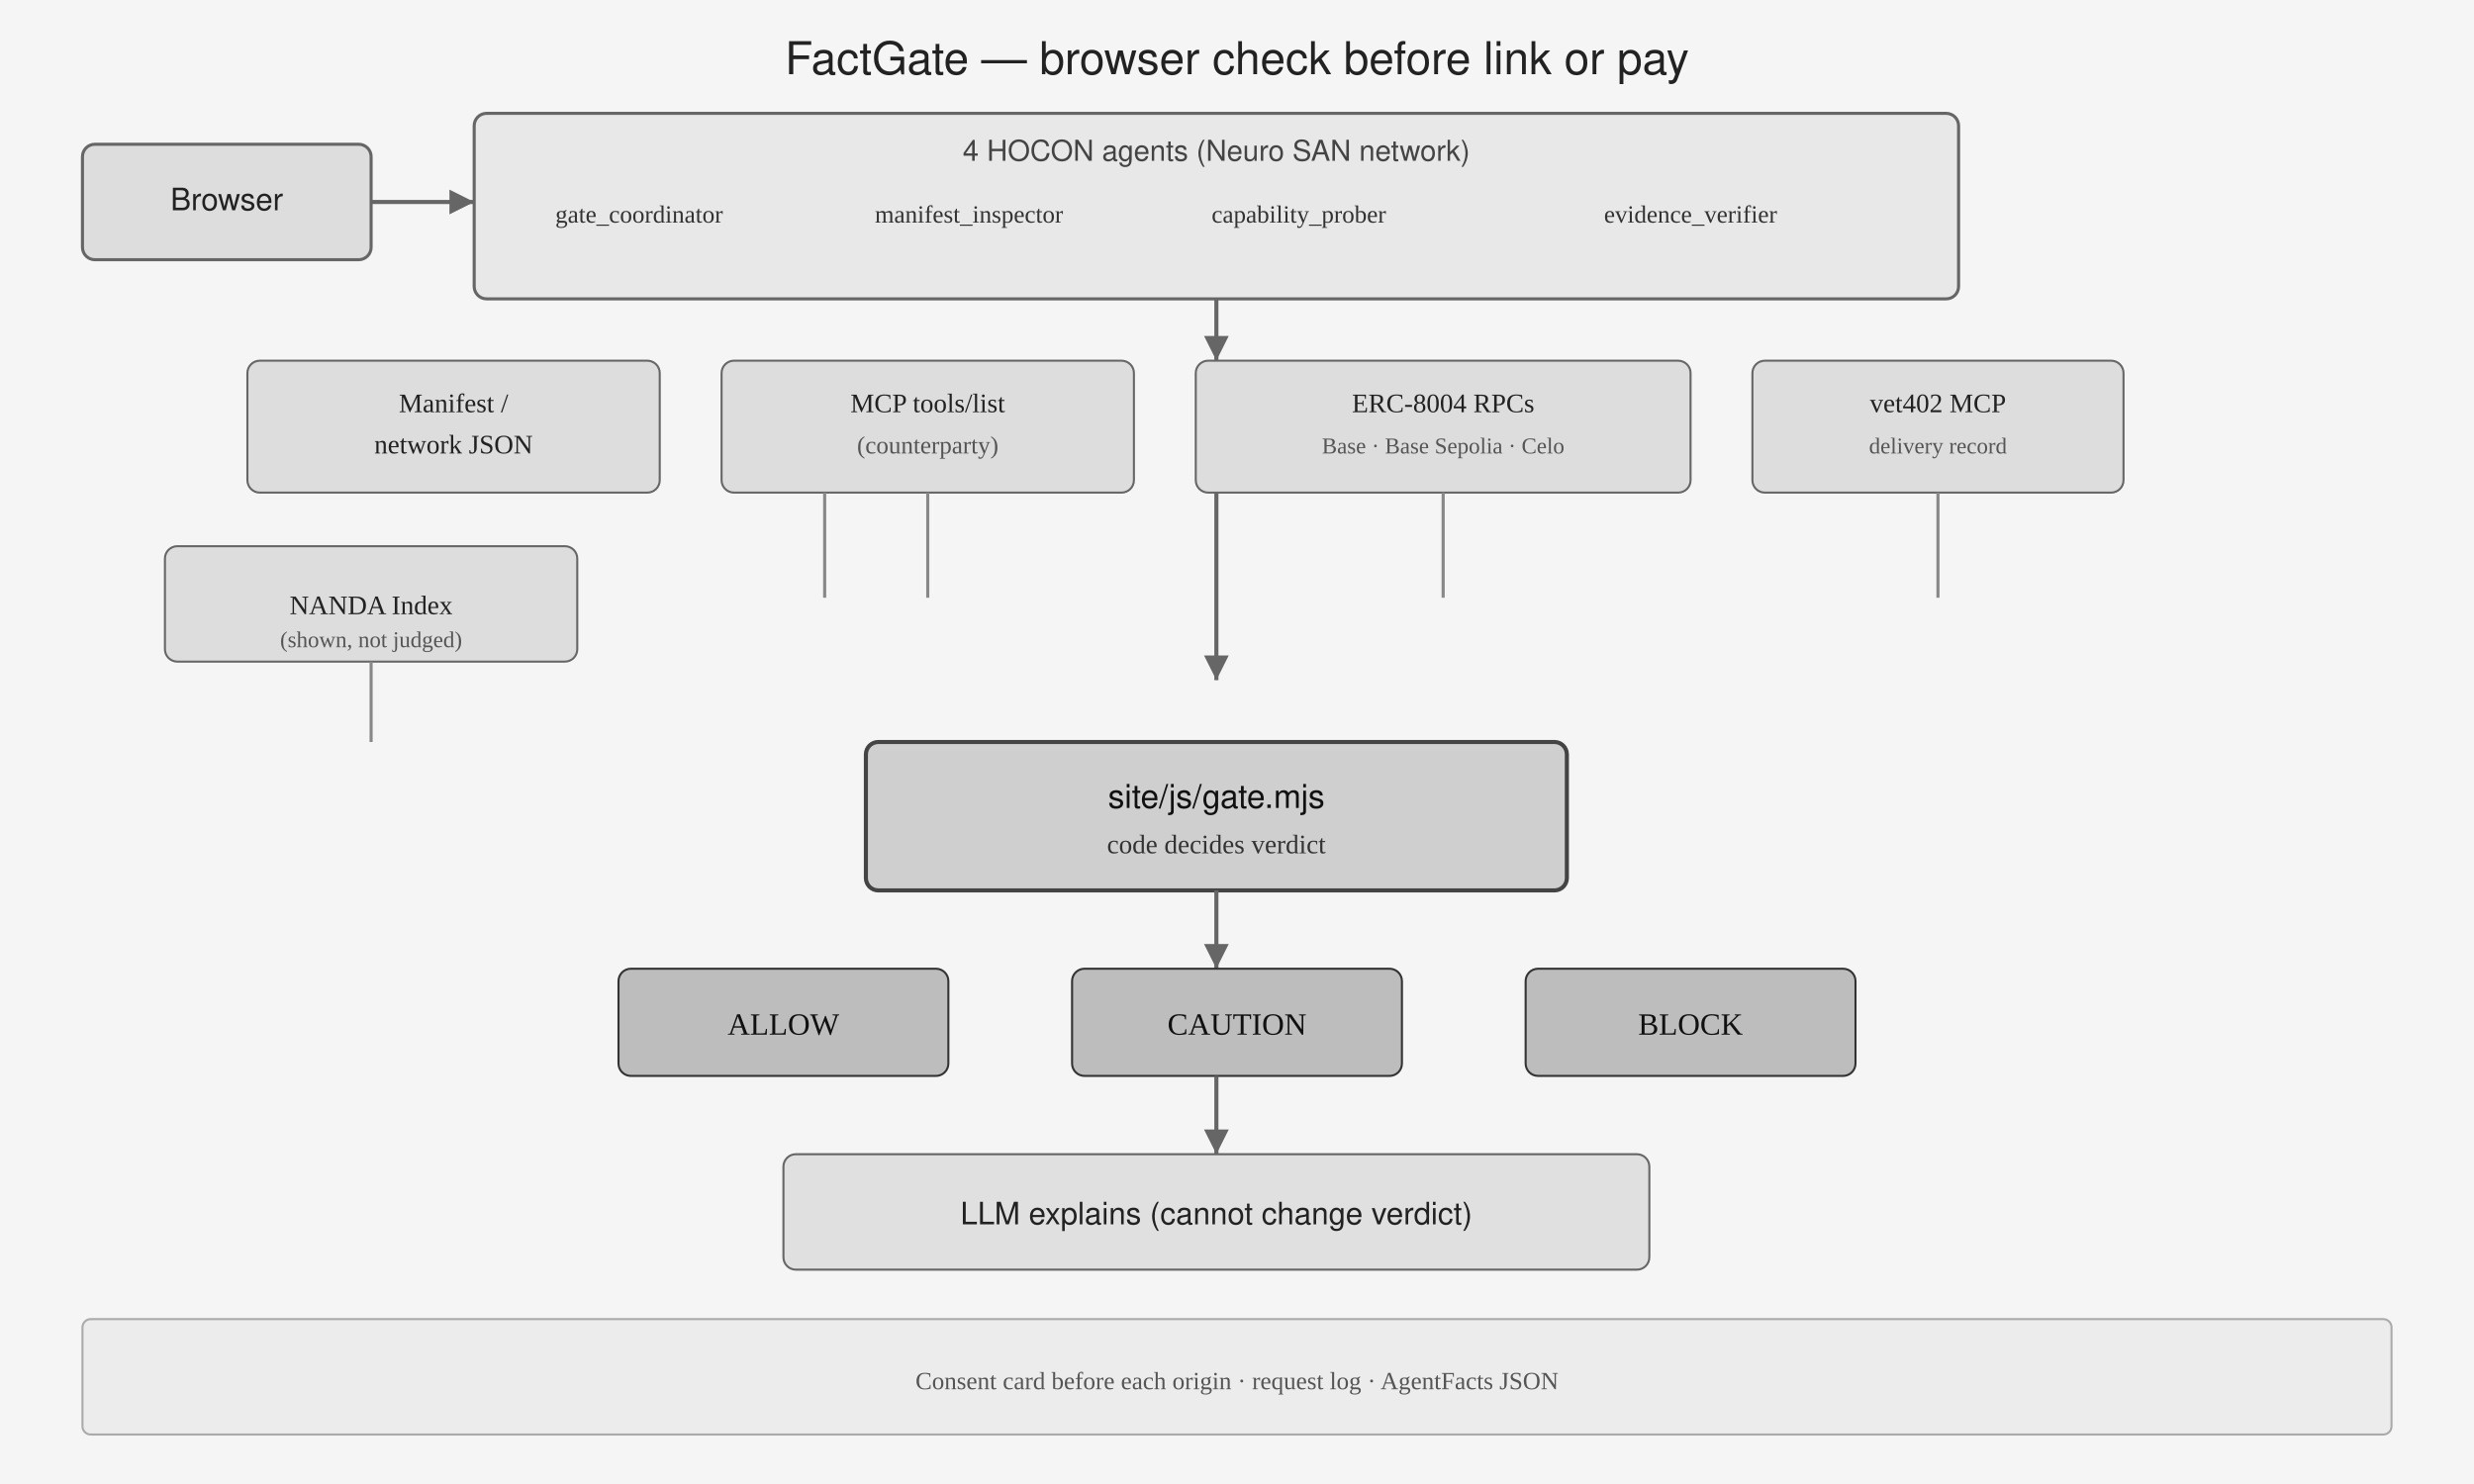
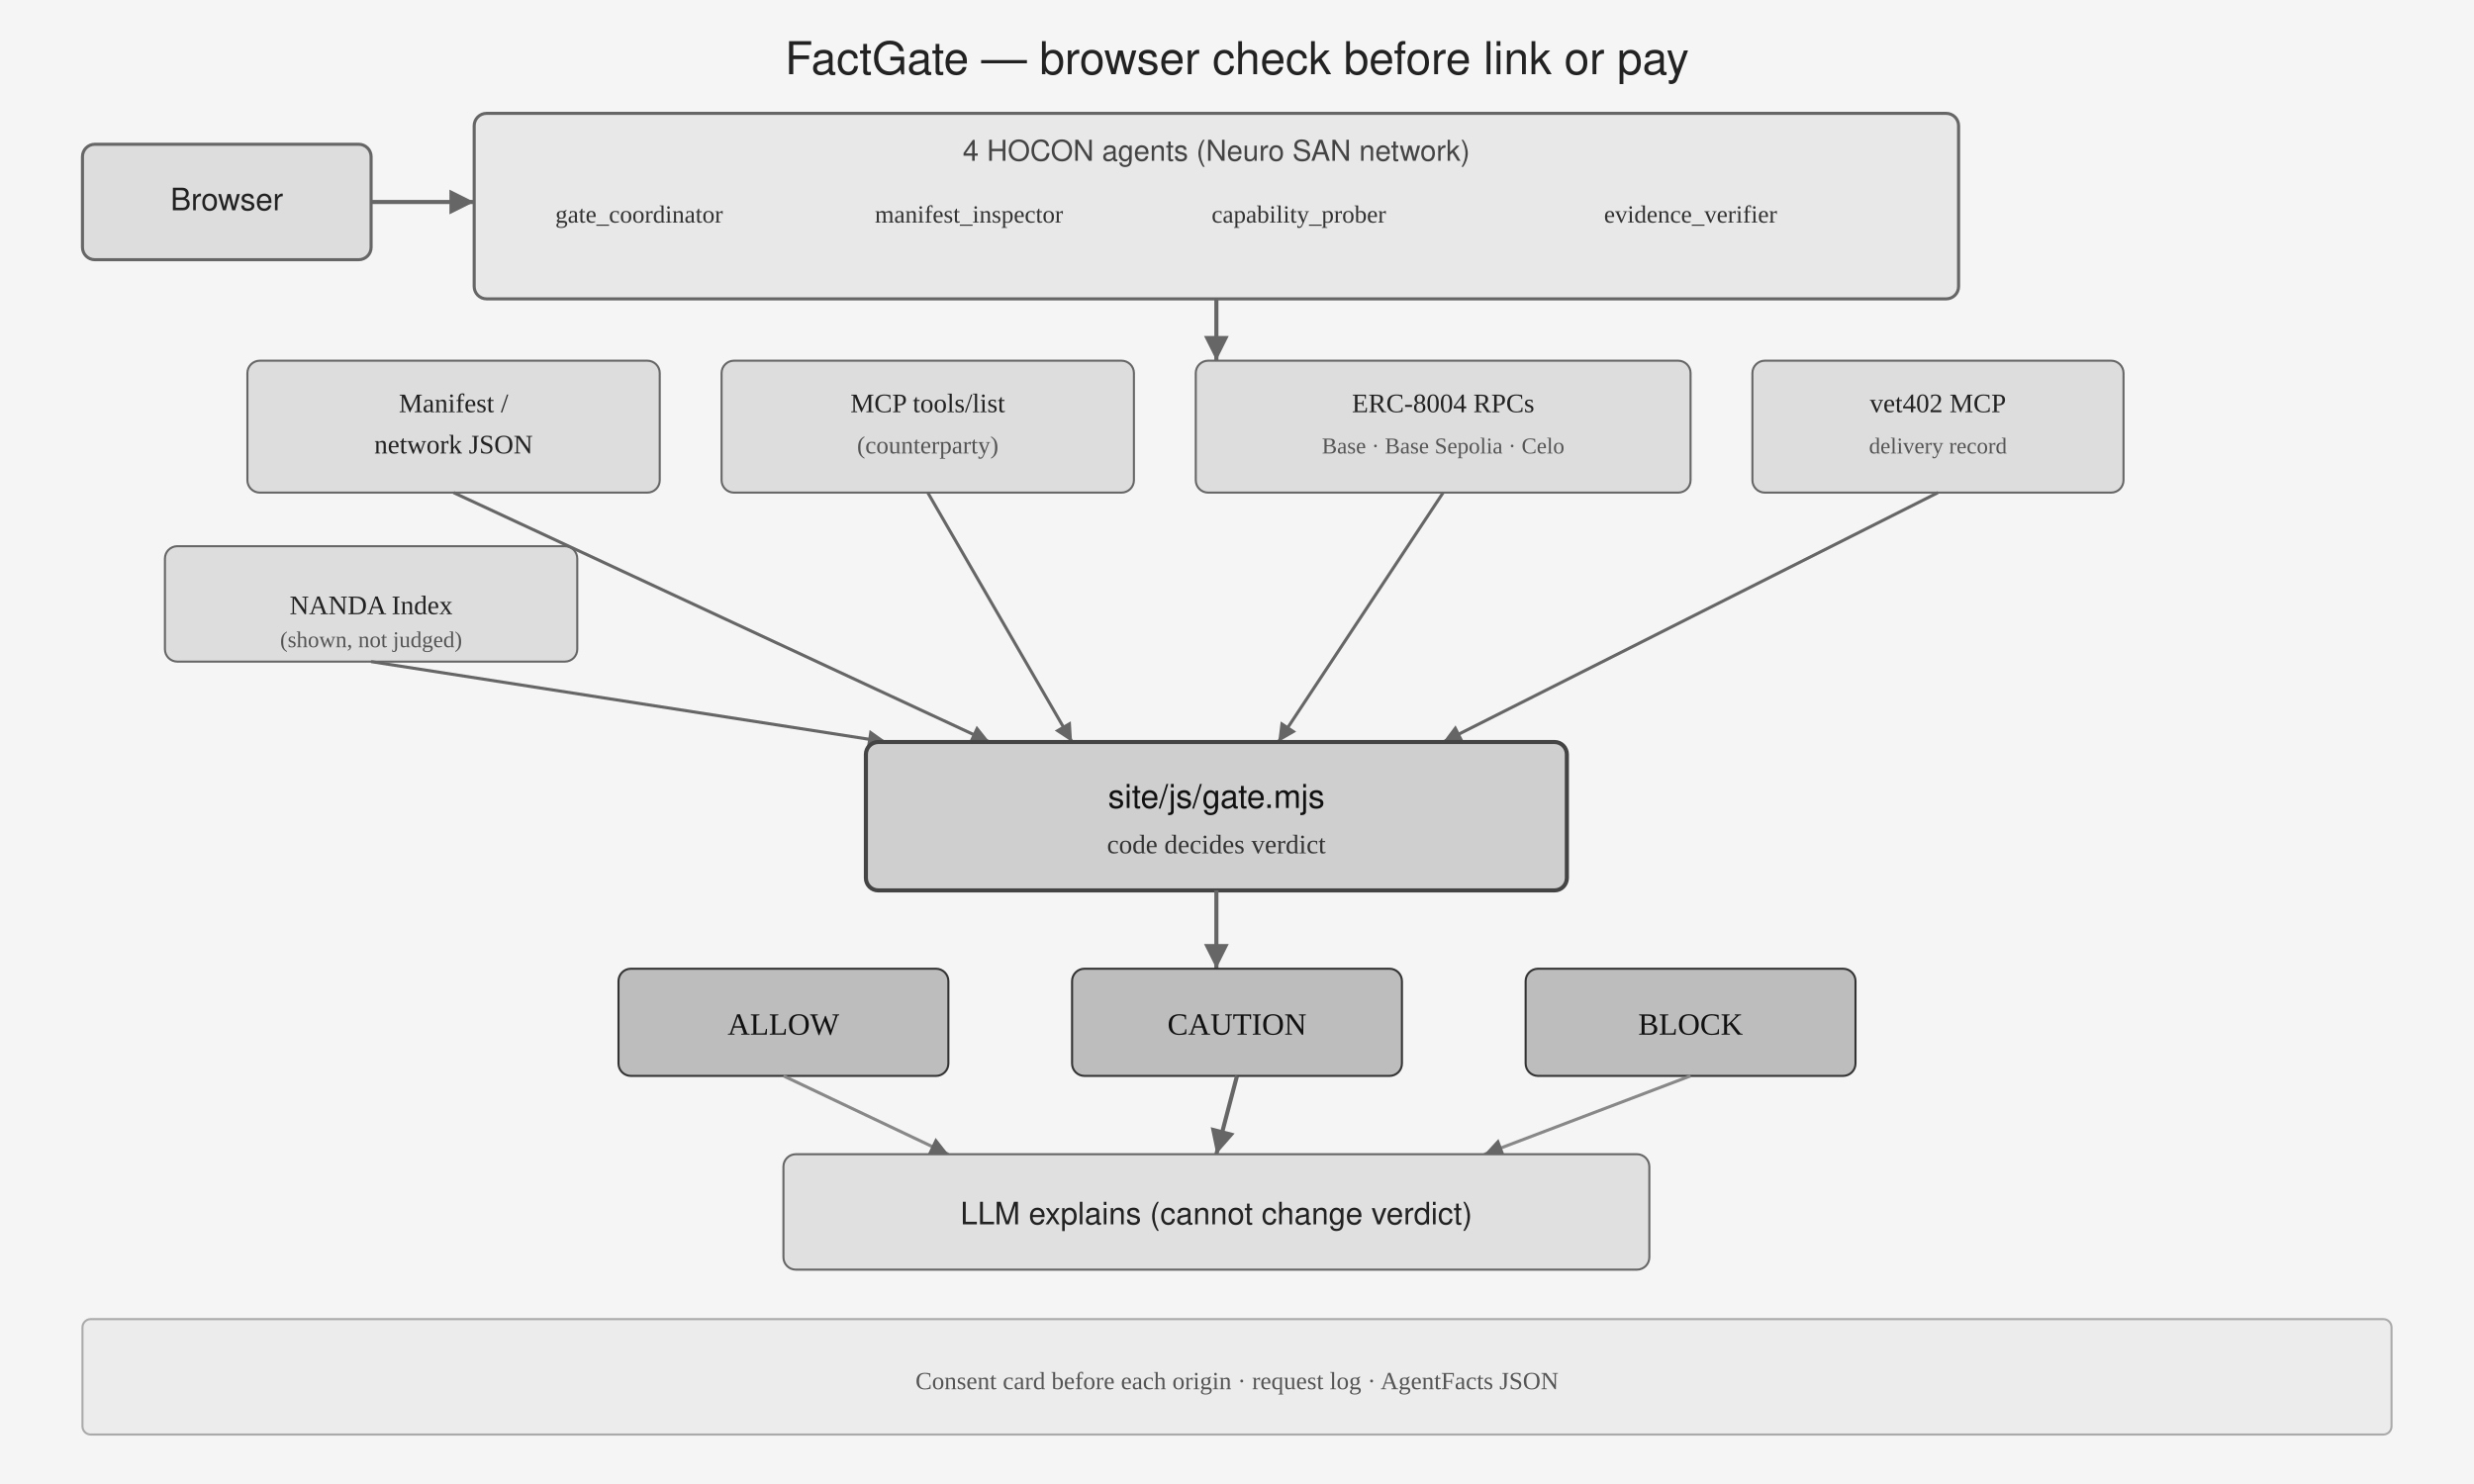
<svg xmlns="http://www.w3.org/2000/svg" width="1200" height="720" viewBox="0 0 1200 720">
  <rect width="1200" height="720" fill="#f5f5f5" />
  <text x="600" y="36" text-anchor="middle" font-family="Helvetica, Arial, sans-serif" font-size="22" fill="#222">FactGate — browser check before link or pay</text>
  <rect x="40" y="70" width="140" height="56" rx="6" fill="#ddd" stroke="#666" stroke-width="1.5" />
  <text x="110" y="102" text-anchor="middle" font-family="Helvetica, Arial, sans-serif" font-size="15" fill="#222">Browser</text>
  <line x1="180" y1="98" x2="230" y2="98" stroke="#666" stroke-width="2" marker-end="url(#arrow)" />
  <rect x="230" y="55" width="720" height="90" rx="6" fill="#e8e8e8" stroke="#666" stroke-width="1.5" />
  <text x="590" y="78" text-anchor="middle" font-family="Helvetica, Arial, sans-serif" font-size="14" fill="#444">4 HOCON agents (Neuro SAN network)</text>
  <text x="310" y="108" text-anchor="middle" font-size="12" fill="#333">gate_coordinator</text>
  <text x="470" y="108" text-anchor="middle" font-size="12" fill="#333">manifest_inspector</text>
  <text x="630" y="108" text-anchor="middle" font-size="12" fill="#333">capability_prober</text>
  <text x="820" y="108" text-anchor="middle" font-size="12" fill="#333">evidence_verifier</text>
  <line x1="590" y1="145" x2="590" y2="175" stroke="#666" stroke-width="2" marker-end="url(#arrow)" />
  <rect x="120" y="175" width="200" height="64" rx="6" fill="#ddd" stroke="#666" />
  <text x="220" y="200" text-anchor="middle" font-size="13" fill="#222">Manifest /</text>
  <text x="220" y="220" text-anchor="middle" font-size="13" fill="#222">network JSON</text>
  <rect x="350" y="175" width="200" height="64" rx="6" fill="#ddd" stroke="#666" />
  <text x="450" y="200" text-anchor="middle" font-size="13" fill="#222">MCP tools/list</text>
  <text x="450" y="220" text-anchor="middle" font-size="12" fill="#555">(counterparty)</text>
  <rect x="580" y="175" width="240" height="64" rx="6" fill="#ddd" stroke="#666" />
  <text x="700" y="200" text-anchor="middle" font-size="13" fill="#222">ERC-8004 RPCs</text>
  <text x="700" y="220" text-anchor="middle" font-size="11" fill="#555">Base · Base Sepolia · Celo</text>
  <rect x="850" y="175" width="180" height="64" rx="6" fill="#ddd" stroke="#666" />
  <text x="940" y="200" text-anchor="middle" font-size="13" fill="#222">vet402 MCP</text>
  <text x="940" y="220" text-anchor="middle" font-size="11" fill="#555">delivery record</text>
  <rect x="80" y="265" width="200" height="56" rx="6" fill="#ddd" stroke="#666" />
  <text x="180" y="298" text-anchor="middle" font-size="13" fill="#222">NANDA Index</text>
  <text x="180" y="314" text-anchor="middle" font-size="11" fill="#555">(shown, not judged)</text>
-   <line x1="400" y1="239" x2="400" y2="290" stroke="#888" stroke-width="1.5" />
-   <line x1="590" y1="239" x2="590" y2="330" stroke="#666" stroke-width="2" marker-end="url(#arrow)" />
-   <line x1="180" y1="321" x2="180" y2="360" stroke="#888" stroke-width="1.5" />
-   <line x1="450" y1="239" x2="450" y2="290" stroke="#888" stroke-width="1.5" />
-   <line x1="700" y1="239" x2="700" y2="290" stroke="#888" stroke-width="1.5" />
-   <line x1="940" y1="239" x2="940" y2="290" stroke="#888" stroke-width="1.5" />
+   <line x1="220" y1="239" x2="480" y2="360" stroke="#666" stroke-width="1.5" marker-end="url(#arrow)" />
+   <line x1="450" y1="239" x2="520" y2="360" stroke="#666" stroke-width="1.5" marker-end="url(#arrow)" />
+   <line x1="700" y1="239" x2="620" y2="360" stroke="#666" stroke-width="1.5" marker-end="url(#arrow)" />
+   <line x1="940" y1="239" x2="700" y2="360" stroke="#666" stroke-width="1.5" marker-end="url(#arrow)" />
+   <line x1="180" y1="321" x2="430" y2="360" stroke="#666" stroke-width="1.5" marker-end="url(#arrow)" />
  <rect x="420" y="360" width="340" height="72" rx="6" fill="#cfcfcf" stroke="#444" stroke-width="2" />
  <text x="590" y="392" text-anchor="middle" font-family="Helvetica, Arial, sans-serif" font-size="16" fill="#111">site/js/gate.mjs</text>
  <text x="590" y="414" text-anchor="middle" font-size="13" fill="#333">code decides verdict</text>
  <line x1="590" y1="432" x2="590" y2="470" stroke="#666" stroke-width="2" marker-end="url(#arrow)" />
  <rect x="300" y="470" width="160" height="52" rx="6" fill="#bdbdbd" stroke="#333" />
  <text x="380" y="502" text-anchor="middle" font-size="15" fill="#111">ALLOW</text>
  <rect x="520" y="470" width="160" height="52" rx="6" fill="#bdbdbd" stroke="#333" />
  <text x="600" y="502" text-anchor="middle" font-size="15" fill="#111">CAUTION</text>
  <rect x="740" y="470" width="160" height="52" rx="6" fill="#bdbdbd" stroke="#333" />
  <text x="820" y="502" text-anchor="middle" font-size="15" fill="#111">BLOCK</text>
-   <line x1="590" y1="522" x2="590" y2="560" stroke="#666" stroke-width="2" marker-end="url(#arrow)" />
+   <line x1="380" y1="522" x2="460" y2="560" stroke="#888" stroke-width="1.5" marker-end="url(#arrow)" />
+   <line x1="600" y1="522" x2="590" y2="560" stroke="#666" stroke-width="2" marker-end="url(#arrow)" />
+   <line x1="820" y1="522" x2="720" y2="560" stroke="#888" stroke-width="1.5" marker-end="url(#arrow)" />
  <rect x="380" y="560" width="420" height="56" rx="6" fill="#e0e0e0" stroke="#666" />
  <text x="590" y="594" text-anchor="middle" font-family="Helvetica, Arial, sans-serif" font-size="15" fill="#222">LLM explains (cannot change verdict)</text>
  <rect x="40" y="640" width="1120" height="56" rx="4" fill="#ececec" stroke="#aaa" />
  <text x="600" y="674" text-anchor="middle" font-size="12" fill="#555">Consent card before each origin · request log · AgentFacts JSON</text>
  <defs>
    <marker id="arrow" markerWidth="8" markerHeight="8" refX="6" refY="3" orient="auto">
      <path d="M0,0 L6,3 L0,6 Z" fill="#666" />
    </marker>
  </defs>
</svg>
